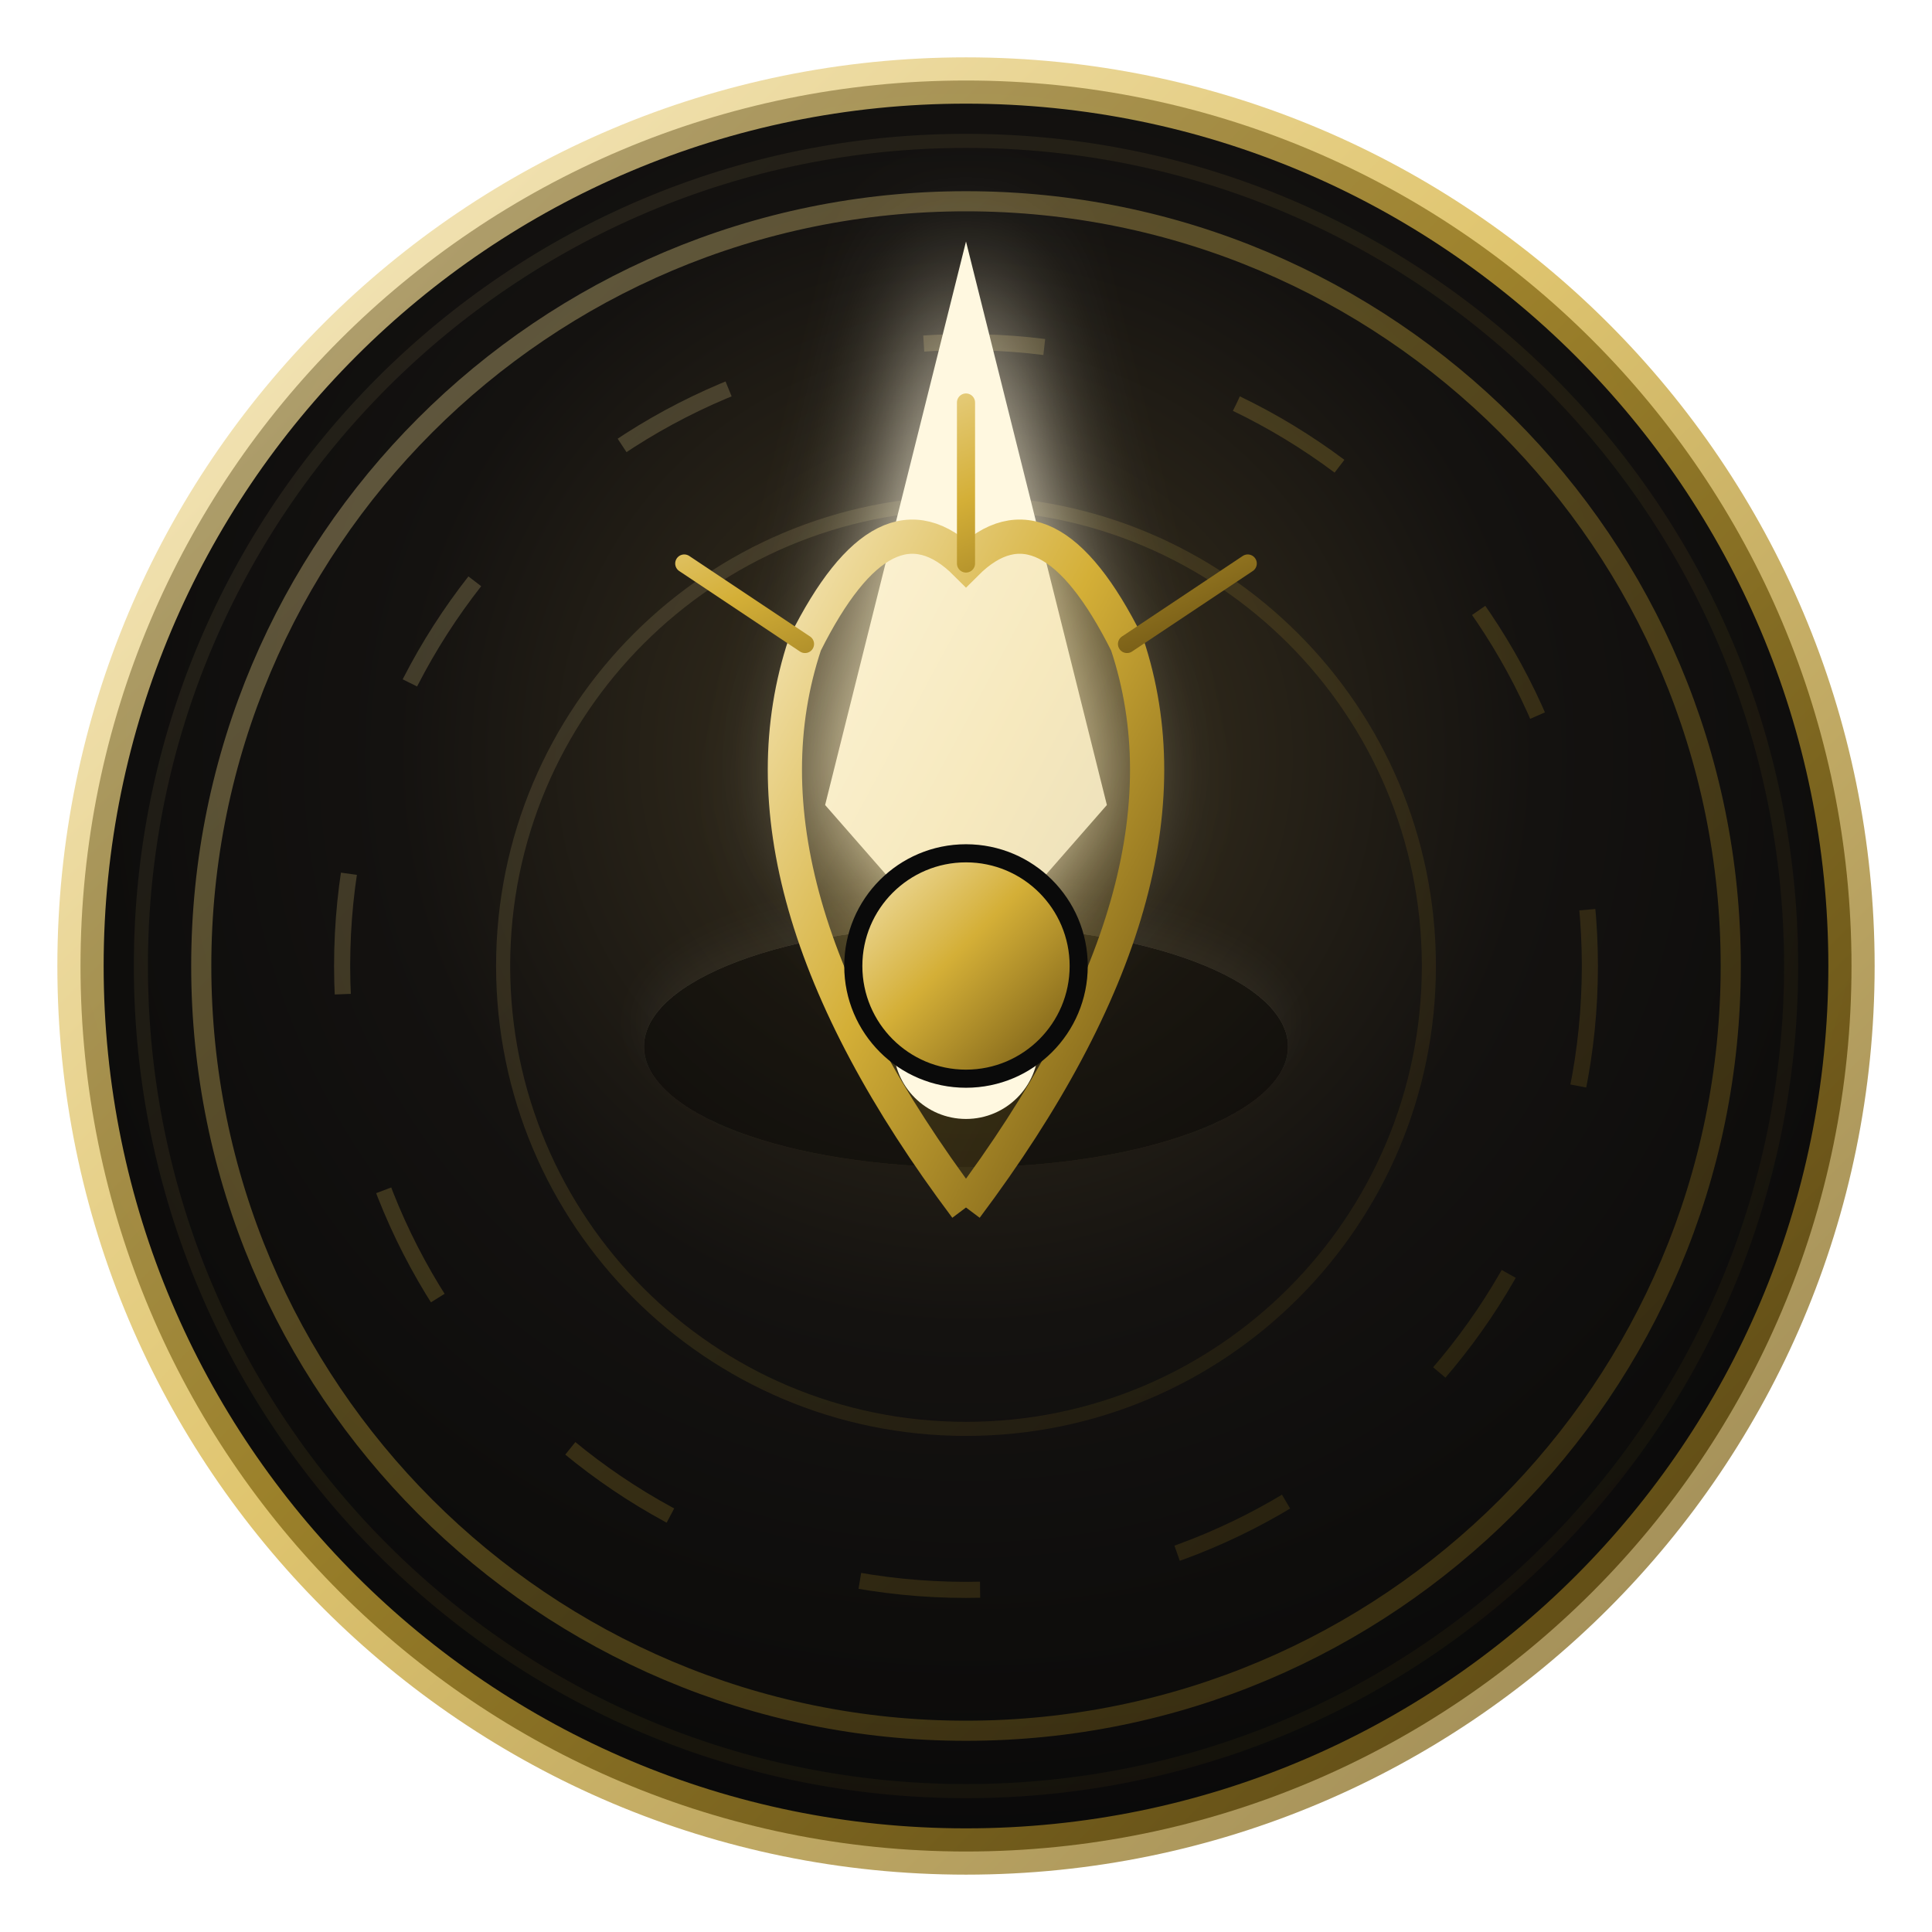
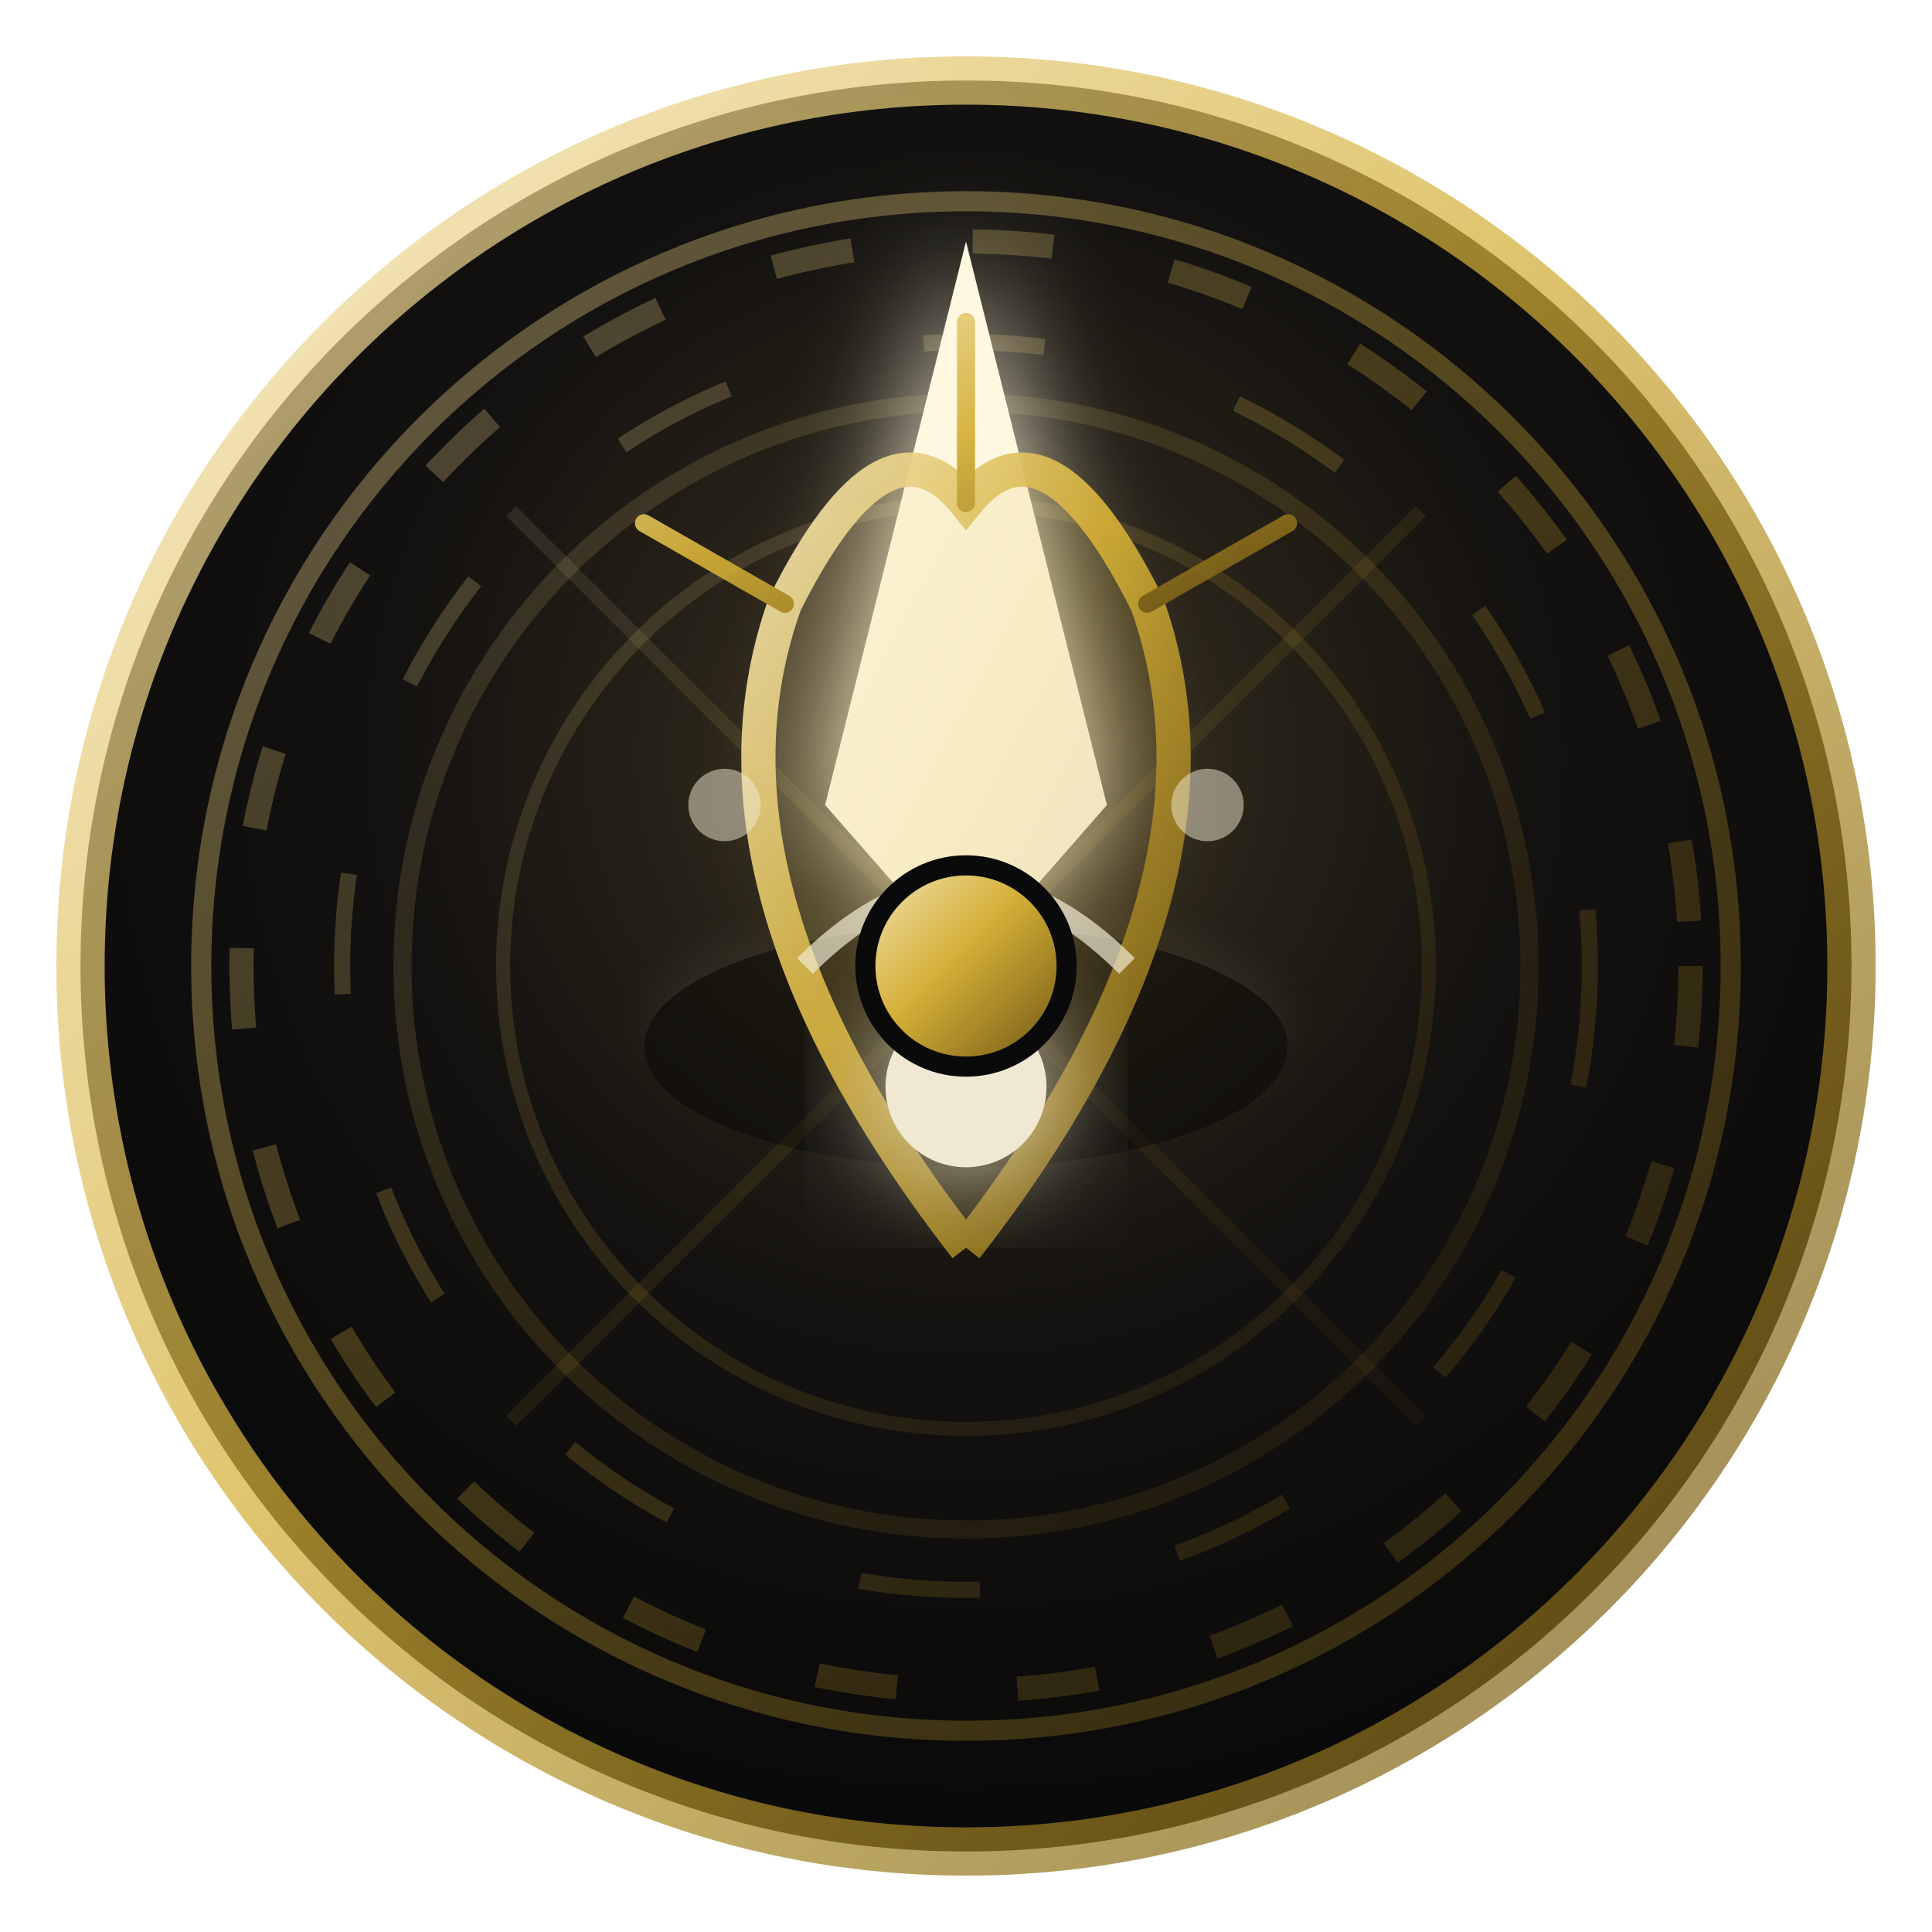
<svg xmlns="http://www.w3.org/2000/svg" viewBox="0 0 48 48" fill="none" aria-hidden="true">
  <defs>
-     <radialGradient id="drmabraobsidian3d" cx="50%" cy="38%" r="68%">
+     <radialGradient id="dchmabraobsidian3d9" cx="50%" cy="38%" r="68%">
      <stop offset="0%" stop-color="#3d3420" />
      <stop offset="48%" stop-color="#141210" />
      <stop offset="100%" stop-color="#080808" />
    </radialGradient>
-     <linearGradient id="grmabraobsidian3d" x1="0" y1="0" x2="1" y2="1">
+     <linearGradient id="gchmabraobsidian3d9" x1="0" y1="0" x2="1" y2="1">
      <stop offset="0%" stop-color="#f5e6b8" />
      <stop offset="45%" stop-color="#d4af37" />
      <stop offset="100%" stop-color="#6b5212" />
    </linearGradient>
-     <linearGradient id="frmabraobsidian3d" x1="24" y1="4" x2="30" y2="20">
+     <linearGradient id="fchmabraobsidian3d9" x1="24" y1="4" x2="30" y2="20">
      <stop offset="0%" stop-color="#fff8e0" />
      <stop offset="55%" stop-color="#ffb74d" />
      <stop offset="100%" stop-color="#c97808" />
    </linearGradient>
-     <filter id="glrmabraobsidian3d" x="-50%" y="-50%" width="200%" height="200%">
+     <filter id="glchmabraobsidian3d9" x="-50%" y="-50%" width="200%" height="200%">
      <feGaussianBlur stdDeviation="1.4" result="b" />
      <feMerge>
        <feMergeNode in="b" />
        <feMergeNode in="SourceGraphic" />
      </feMerge>
    </filter>
-     <linearGradient id="rimrmabraobsidian3d" x1="0" y1="0" x2="1" y2="1">
+     <linearGradient id="rimchmabraobsidian3d9" x1="0" y1="0" x2="1" y2="1">
      <stop offset="0%" stop-color="#5eead4" />
      <stop offset="40%" stop-color="#818cf8" />
      <stop offset="75%" stop-color="#d4af37" />
      <stop offset="100%" stop-color="#2dd4bf" />
    </linearGradient>
-     <filter id="bvrmabraobsidian3d" x="-30%" y="-30%" width="160%" height="160%">
+     <filter id="bvchmabraobsidian3d9" x="-30%" y="-30%" width="160%" height="160%">
      <feDropShadow dx="0" dy="1.2" stdDeviation="0.8" flood-color="#000" flood-opacity="0.55" />
      <feDropShadow dx="0" dy="-0.6" stdDeviation="0.4" flood-color="#fff8e0" flood-opacity="0.12" />
    </filter>
  </defs>
-   <circle cx="24" cy="24" r="22" fill="url(#drmabraobsidian3d)" stroke="url(#grmabraobsidian3d)" stroke-width="1.15" stroke-opacity="0.72" />
-   <circle cx="24" cy="24" r="20.5" stroke="url(#grmabraobsidian3d)" stroke-opacity="0.08" stroke-width="0.35" fill="none" />
-   <g stroke="url(#grmabraobsidian3d)" stroke-opacity="0.1" stroke-width="0.32">
+   <circle cx="24" cy="24" r="22" fill="url(#dchmabraobsidian3d9)" stroke="url(#gchmabraobsidian3d9)" stroke-width="1.2" stroke-opacity="0.72" />
+   <circle cx="24" cy="24" r="18" stroke="url(#gchmabraobsidian3d9)" stroke-opacity="0.26" stroke-width="0.6" stroke-dasharray="2 3" fill="none" />
+   <circle cx="24" cy="24" r="14" stroke="url(#gchmabraobsidian3d9)" stroke-opacity="0.14" stroke-width="0.45" fill="none" />
+   <g stroke="url(#gchmabraobsidian3d9)" stroke-opacity="0.1" stroke-width="0.35">
+     <line x1="24" y1="8" x2="24" y2="40" />
+     <line x1="8" y1="24" x2="40" y2="24" />
+     <line x1="12.7" y1="12.7" x2="35.3" y2="35.3" />
+     <line x1="35.3" y1="12.7" x2="12.7" y2="35.3" />
+   </g>
+   <g stroke="url(#gchmabraobsidian3d9)" stroke-opacity="0.1" stroke-width="0.32">
    <line x1="24" y1="6.5" x2="24" y2="9.2" transform="rotate(0 24 24)" />
    <line x1="24" y1="6.5" x2="24" y2="9.2" transform="rotate(22.5 24 24)" />
    <line x1="24" y1="6.5" x2="24" y2="9.2" transform="rotate(45 24 24)" />
    <line x1="24" y1="6.5" x2="24" y2="9.2" transform="rotate(67.5 24 24)" />
    <line x1="24" y1="6.5" x2="24" y2="9.2" transform="rotate(90 24 24)" />
    <line x1="24" y1="6.5" x2="24" y2="9.2" transform="rotate(112.5 24 24)" />
    <line x1="24" y1="6.5" x2="24" y2="9.2" transform="rotate(135 24 24)" />
    <line x1="24" y1="6.5" x2="24" y2="9.2" transform="rotate(157.5 24 24)" />
    <line x1="24" y1="6.5" x2="24" y2="9.2" transform="rotate(180 24 24)" />
    <line x1="24" y1="6.5" x2="24" y2="9.2" transform="rotate(202.5 24 24)" />
    <line x1="24" y1="6.5" x2="24" y2="9.2" transform="rotate(225 24 24)" />
    <line x1="24" y1="6.5" x2="24" y2="9.2" transform="rotate(247.5 24 24)" />
    <line x1="24" y1="6.5" x2="24" y2="9.2" transform="rotate(270 24 24)" />
    <line x1="24" y1="6.5" x2="24" y2="9.2" transform="rotate(292.5 24 24)" />
    <line x1="24" y1="6.5" x2="24" y2="9.2" transform="rotate(315 24 24)" />
    <line x1="24" y1="6.5" x2="24" y2="9.2" transform="rotate(337.5 24 24)" />
  </g>
-   <circle cx="24" cy="24" r="19" stroke="url(#grmabraobsidian3d)" stroke-opacity="0.35" stroke-width="0.5" fill="none" />
-   <circle cx="24" cy="24" r="15.5" stroke="url(#grmabraobsidian3d)" stroke-opacity="0.22" stroke-width="0.4" stroke-dasharray="3 5" fill="none" />
-   <circle cx="24" cy="24" r="11.5" stroke="url(#grmabraobsidian3d)" stroke-opacity="0.14" stroke-width="0.35" fill="none" />
-   <path d="M24 6 L27.5 20 L24 24 L20.5 20 Z" fill="url(#frmabraobsidian3d)" filter="url(#glrmabraobsidian3d)" />
-   <ellipse cx="24" cy="26" rx="8" ry="3" fill="#000" opacity="0.35" filter="url(#bvrmabraobsidian3d)" />
-   <path d="M24 30 Q18 22 20 16 Q22 12 24 14 Q26 12 28 16 Q30 22 24 30" stroke="url(#grmabraobsidian3d)" stroke-width="0.85" fill="url(#grmabraobsidian3d)" fill-opacity="0.2" />
-   <path d="M24 14 L24 10 M20 16 L17 14 M28 16 L31 14" stroke="url(#grmabraobsidian3d)" stroke-width="0.45" stroke-linecap="round" />
-   <circle cx="24" cy="26" r="1.8" fill="url(#frmabraobsidian3d)" />
-   <circle cx="24" cy="24" r="2.8" fill="url(#grmabraobsidian3d)" stroke="#0a0a0a" stroke-width="0.45" />
+   <circle cx="24" cy="24" r="19" stroke="url(#gchmabraobsidian3d9)" stroke-opacity="0.35" stroke-width="0.5" fill="none" />
+   <circle cx="24" cy="24" r="15.5" stroke="url(#gchmabraobsidian3d9)" stroke-opacity="0.22" stroke-width="0.4" stroke-dasharray="3 5" fill="none" />
+   <circle cx="24" cy="24" r="11.5" stroke="url(#gchmabraobsidian3d9)" stroke-opacity="0.14" stroke-width="0.35" fill="none" />
+   <path d="M24 6 L27.5 20 L24 24 L20.5 20 Z" fill="url(#fchmabraobsidian3d9)" filter="url(#glchmabraobsidian3d9)" />
+   <ellipse cx="24" cy="26" rx="8" ry="3" fill="#000" opacity="0.35" filter="url(#bvchmabraobsidian3d9)" />
+   <g opacity="0.93">
+     <path d="M24 31 Q17 22 19.5 15 Q22 10 24 12.5 Q26 10 28.5 15 Q31 22 24 31" stroke="url(#gchmabraobsidian3d9)" stroke-width="0.85" fill="url(#gchmabraobsidian3d9)" fill-opacity="0.18" />
+     <path d="M24 12.5 L24 8 M19.5 15 L16 13 M28.5 15 L32 13" stroke="url(#gchmabraobsidian3d9)" stroke-width="0.45" stroke-linecap="round" />
+     <path d="M20 24 Q24 20 28 24" stroke="url(#fchmabraobsidian3d9)" stroke-width="0.55" fill="none" opacity="0.7" />
+     <circle cx="24" cy="27" r="2" fill="url(#fchmabraobsidian3d9)" filter="url(#glchmabraobsidian3d9)" />
+     <circle cx="18" cy="20" r="0.9" fill="url(#fchmabraobsidian3d9)" opacity="0.5" />
+     <circle cx="30" cy="20" r="0.9" fill="url(#fchmabraobsidian3d9)" opacity="0.5" />
+   </g>
+   <circle cx="24" cy="24" r="2.5" fill="url(#gchmabraobsidian3d9)" stroke="#0a0a0a" stroke-width="0.5" />
</svg>
